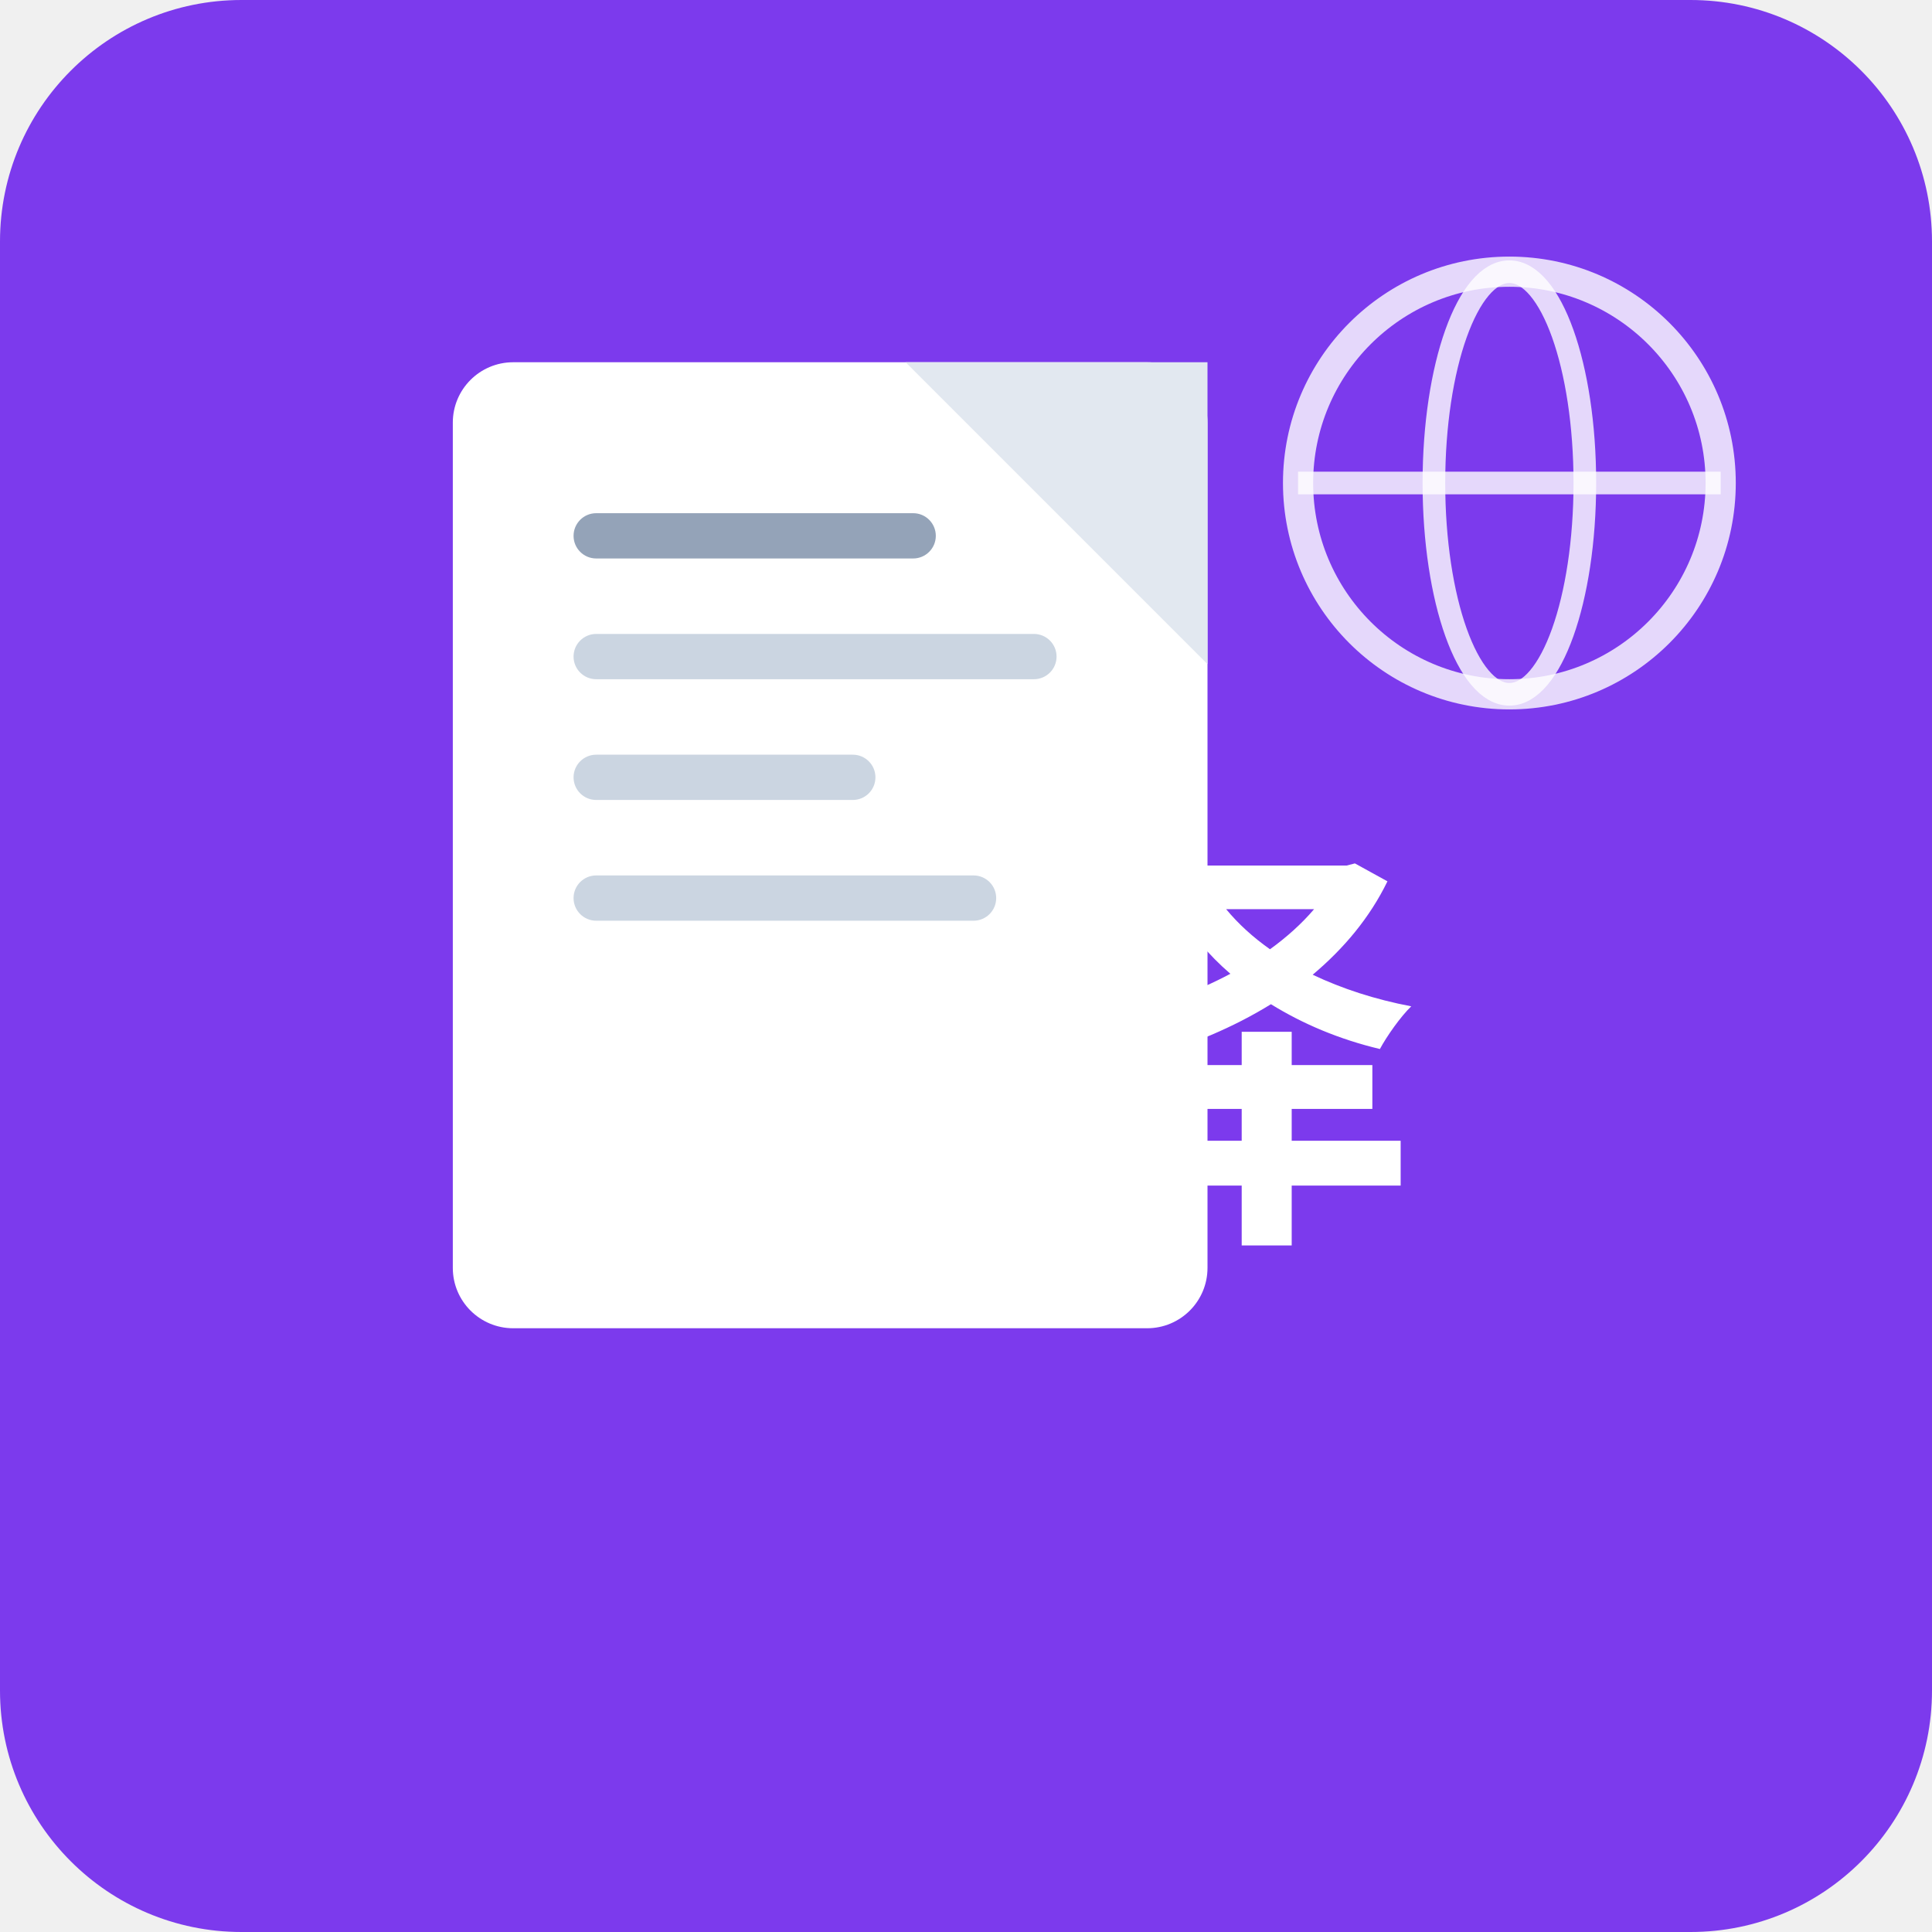
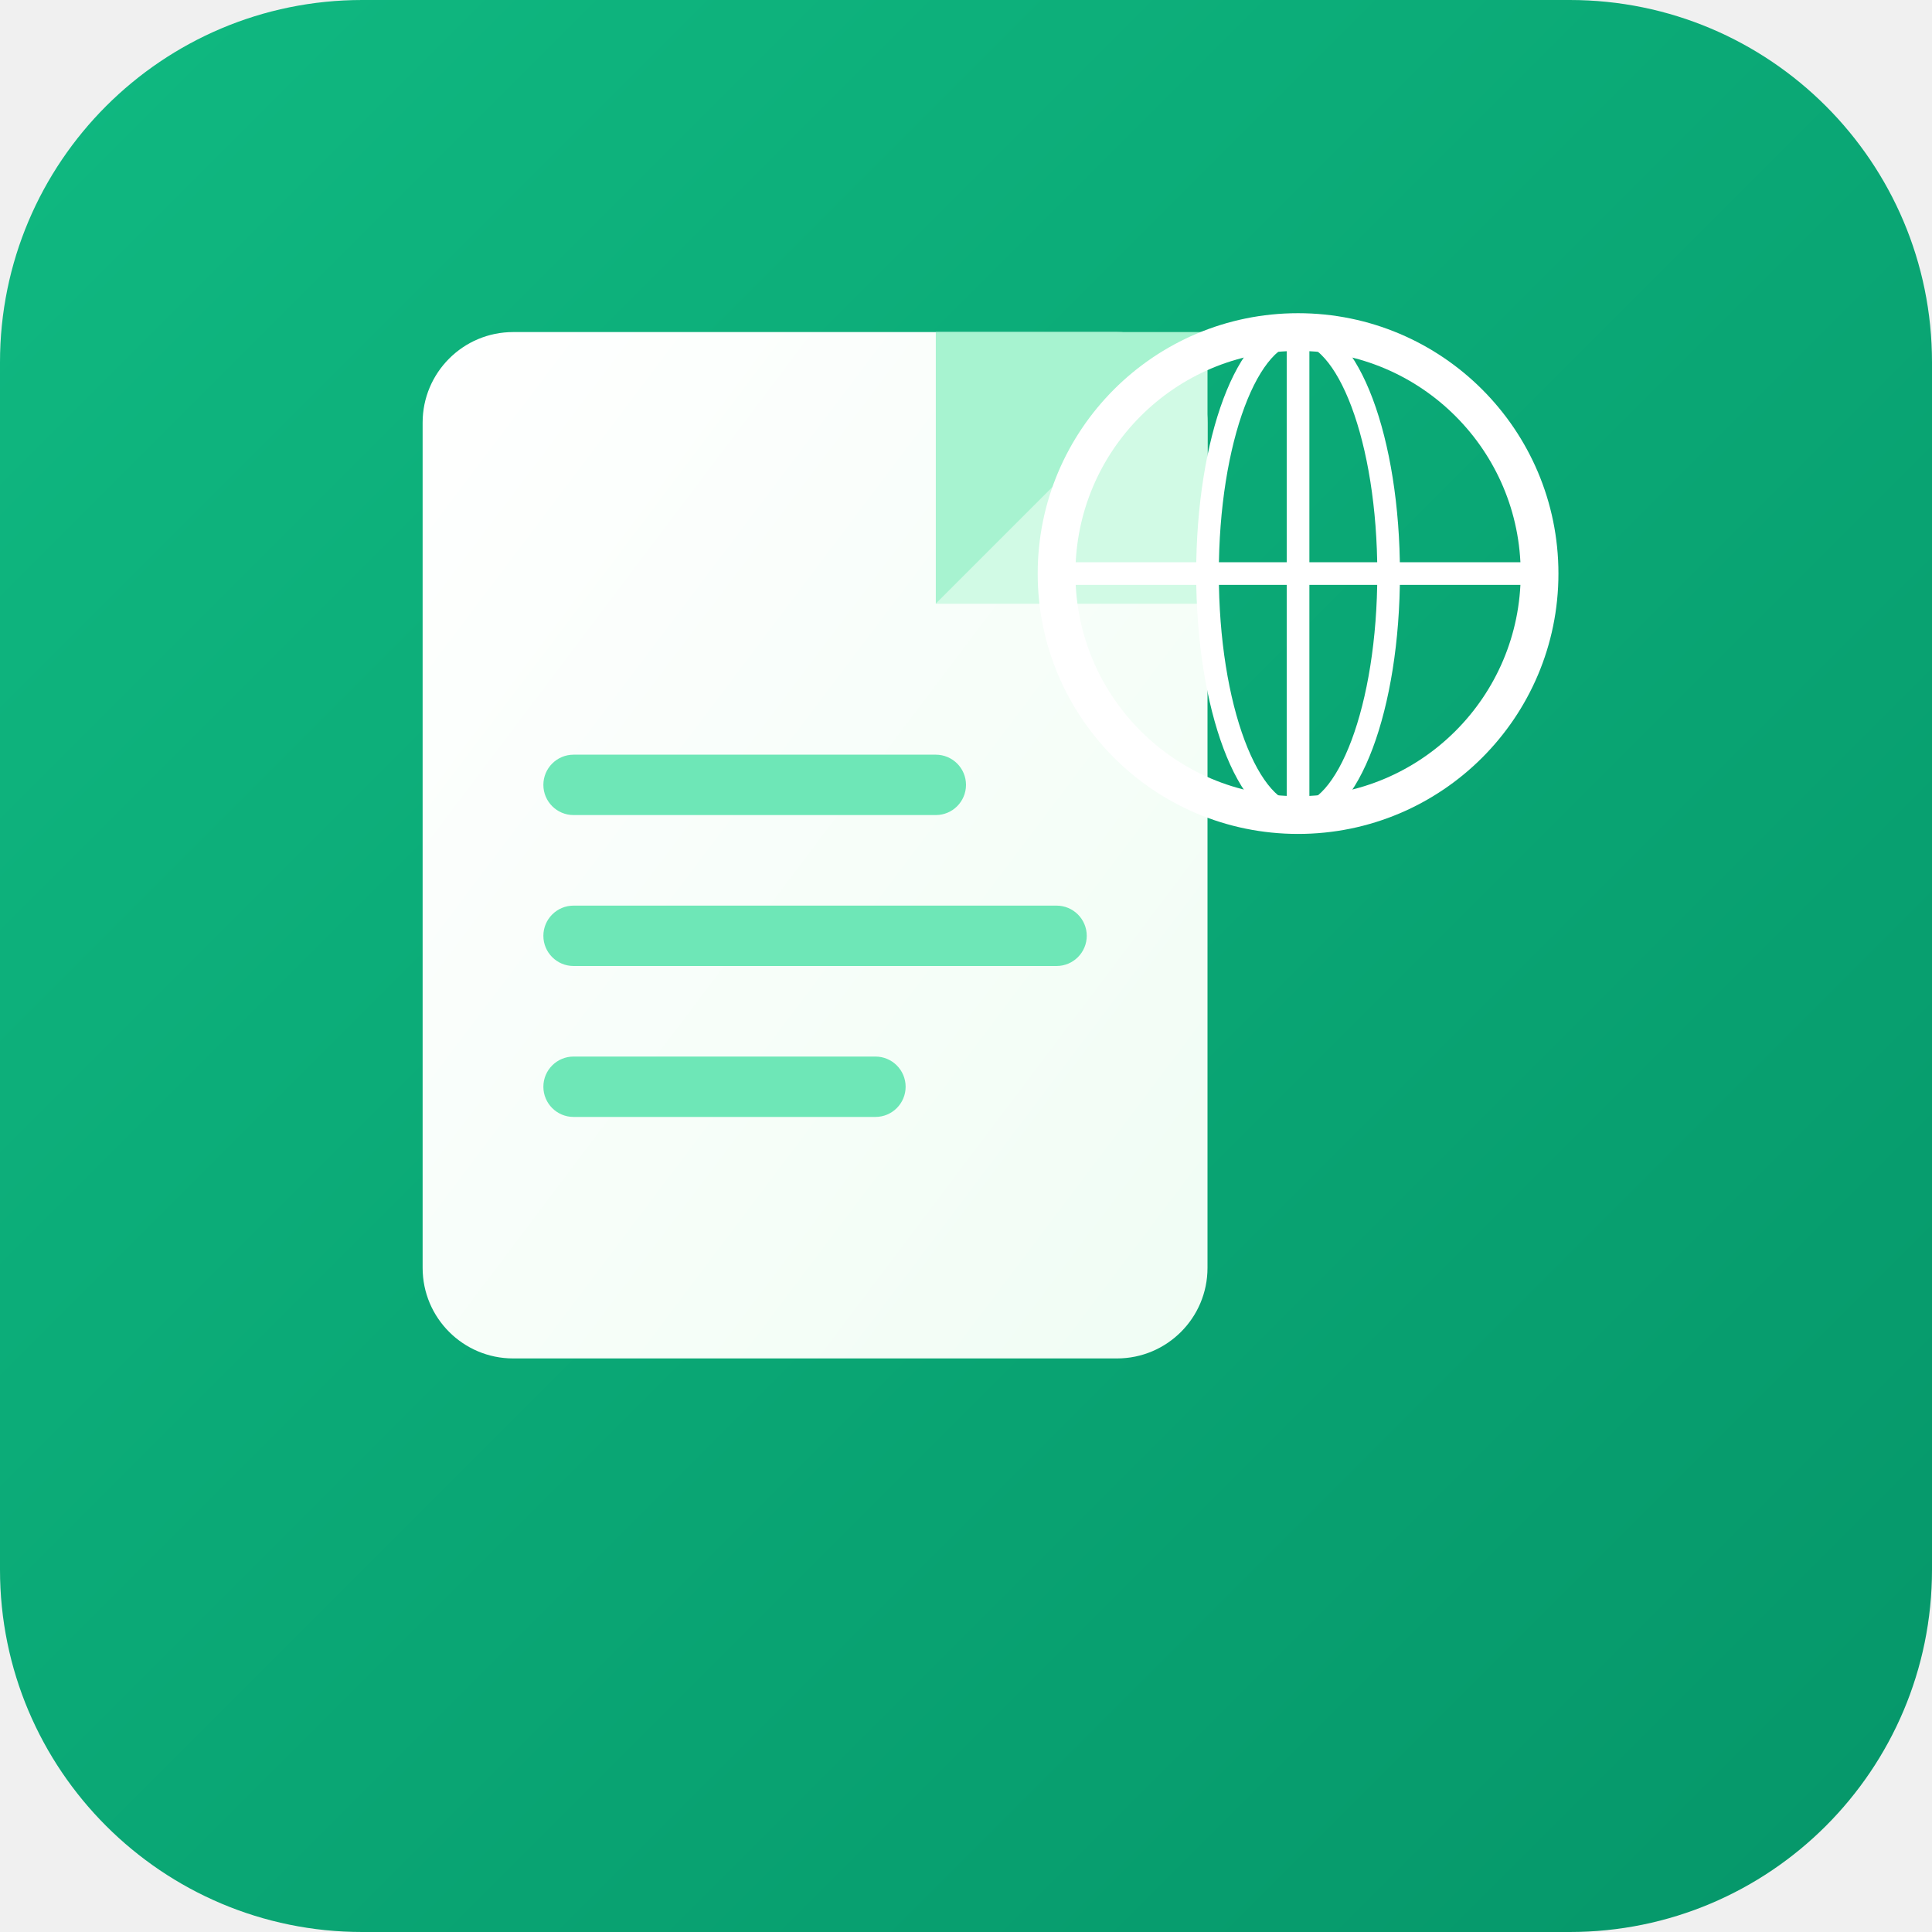
<svg xmlns="http://www.w3.org/2000/svg" viewBox="0 0 128 128" width="128" height="128">
-   <rect width="128" height="128" rx="16" fill="#7c3aed" />
-   <rect x="30" y="24" width="50" height="64" rx="4" fill="white" />
-   <path d="M60 24 L80 24 L80 44 L60 24 Z" fill="#e2e8f0" />
-   <rect x="38" y="34" width="24" height="3" rx="1.5" fill="#94a3b8" />
-   <rect x="38" y="42" width="32" height="3" rx="1.5" fill="#cbd5e1" />
-   <rect x="38" y="50" width="20" height="3" rx="1.5" fill="#cbd5e1" />
-   <rect x="38" y="58" width="28" height="3" rx="1.5" fill="#cbd5e1" />
-   <text x="80" y="80" font-family="sans-serif" font-size="28" font-weight="bold" fill="white" text-anchor="middle">译</text>
-   <circle cx="100" cy="32" r="14" fill="none" stroke="white" stroke-width="2" opacity="0.8" />
-   <ellipse cx="100" cy="32" rx="5" ry="14" fill="none" stroke="white" stroke-width="1.5" opacity="0.8" />
-   <line x1="86" y1="32" x2="114" y2="32" stroke="white" stroke-width="1.5" opacity="0.8" />
+   <defs>
+     <linearGradient id="bgGrad" x1="0%" y1="0%" x2="100%" y2="100%">
+       <stop offset="0%" style="stop-color:#10B981" />
+       <stop offset="100%" style="stop-color:#059669" />
+     </linearGradient>
+     <linearGradient id="docGrad" x1="0%" y1="0%" x2="100%" y2="100%">
+       <stop offset="0%" style="stop-color:#ffffff" />
+       <stop offset="100%" style="stop-color:#f0fdf4" />
+     </linearGradient>
+   </defs>
+   <rect width="128" height="128" rx="24" fill="url(#bgGrad)" />
+   <rect x="28" y="22" width="52" height="68" rx="6" fill="url(#docGrad)" />
+   <path d="M80 22 L80 40 L62 40 Z" fill="#d1fae5" />
+   <path d="M62 40 L62 22 L80 22 Z" fill="#a7f3d0" />
+   <rect x="36" y="50" width="28" height="4" rx="2" fill="#6ee7b7" />
+   <rect x="36" y="60" width="36" height="4" rx="2" fill="#6ee7b7" />
+   <rect x="36" y="70" width="24" height="4" rx="2" fill="#6ee7b7" />
+   <circle cx="86" cy="38" r="16" fill="none" stroke="white" stroke-width="2.5" />
+   <ellipse cx="86" cy="38" rx="6" ry="16" fill="none" stroke="white" stroke-width="1.5" />
+   <line x1="70" y1="38" x2="102" y2="38" stroke="white" stroke-width="1.5" />
+   <line x1="86" y1="22" x2="86" y2="54" stroke="white" stroke-width="1.5" />
</svg>
